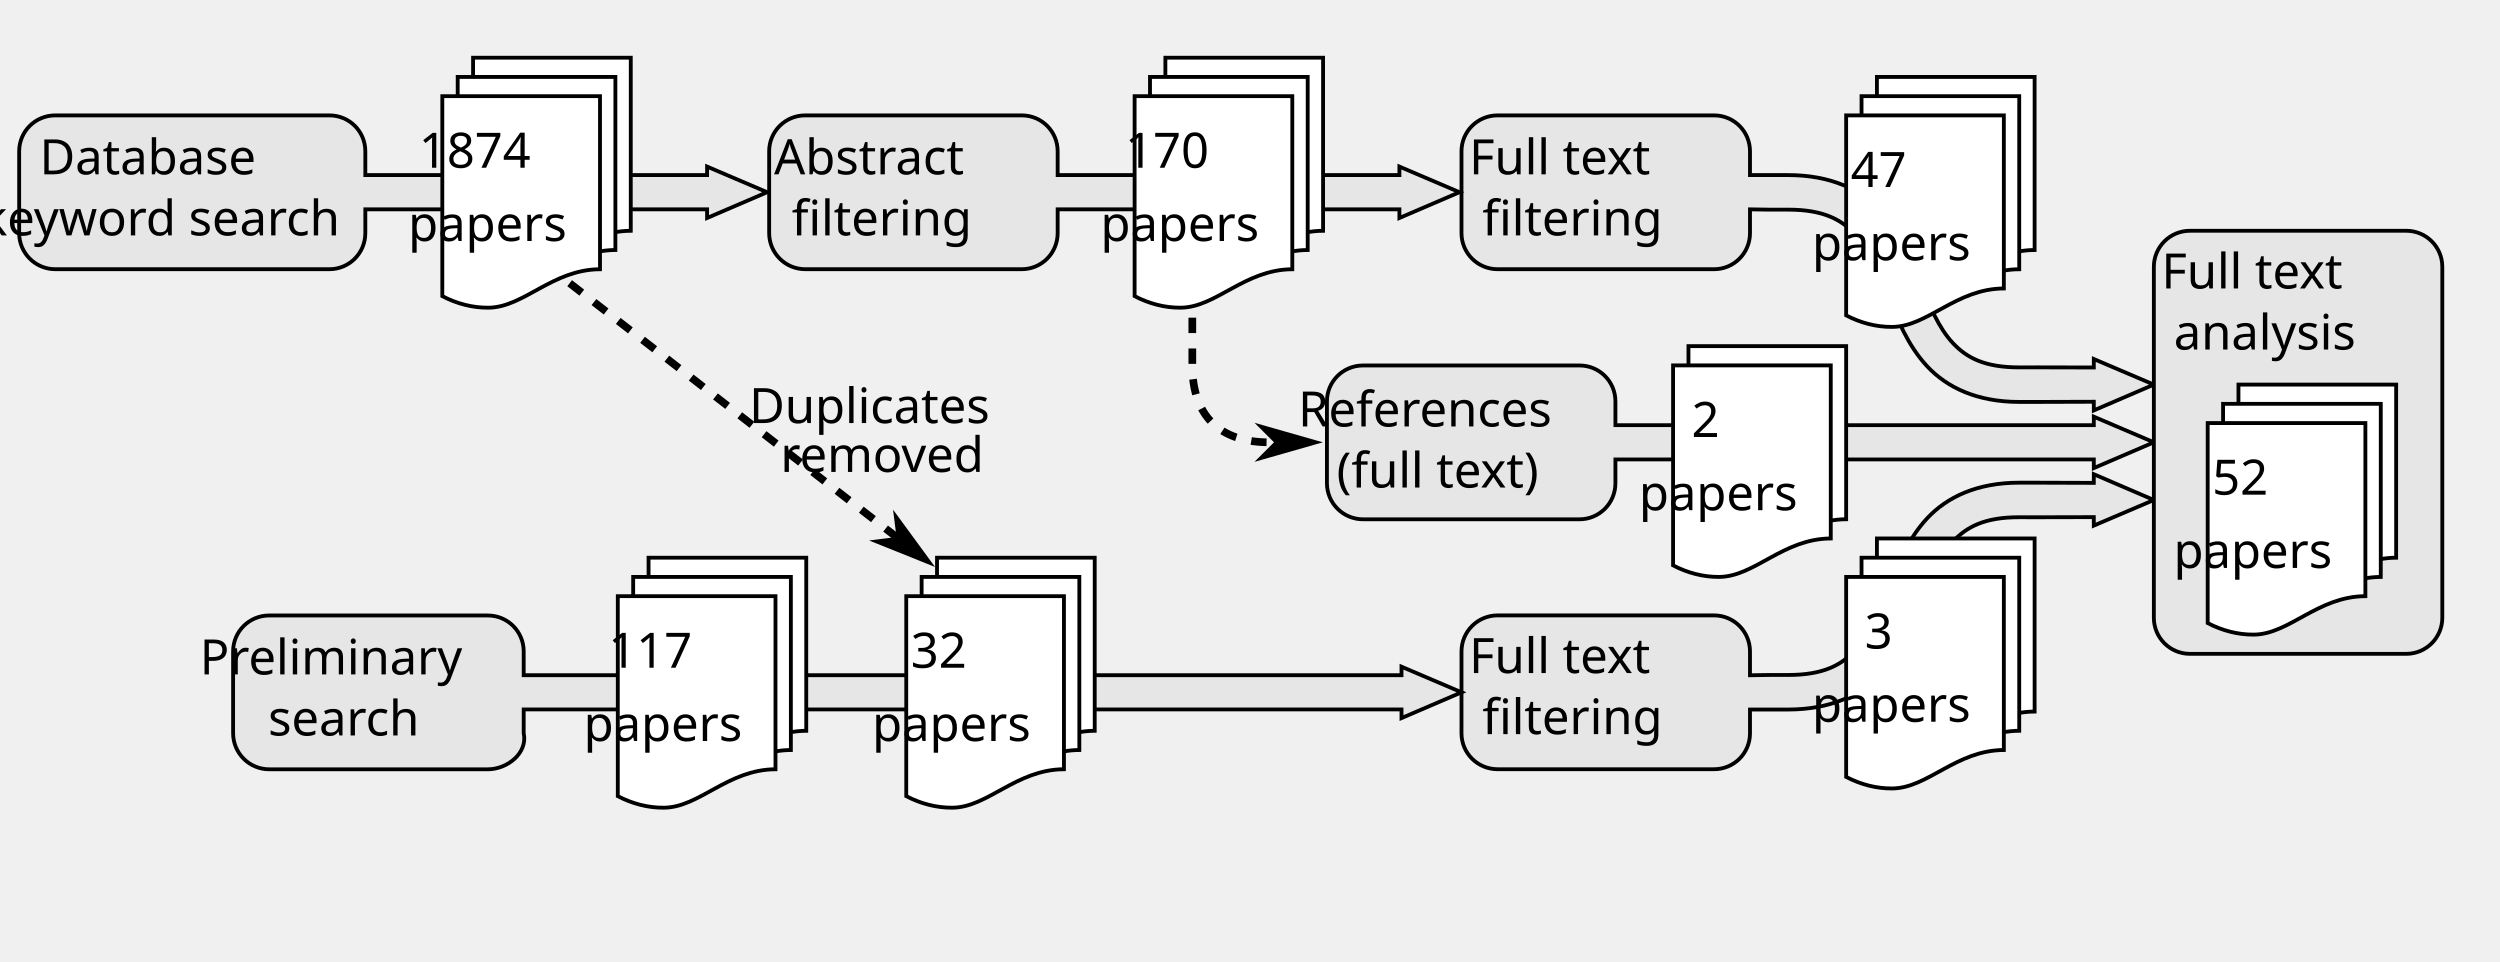
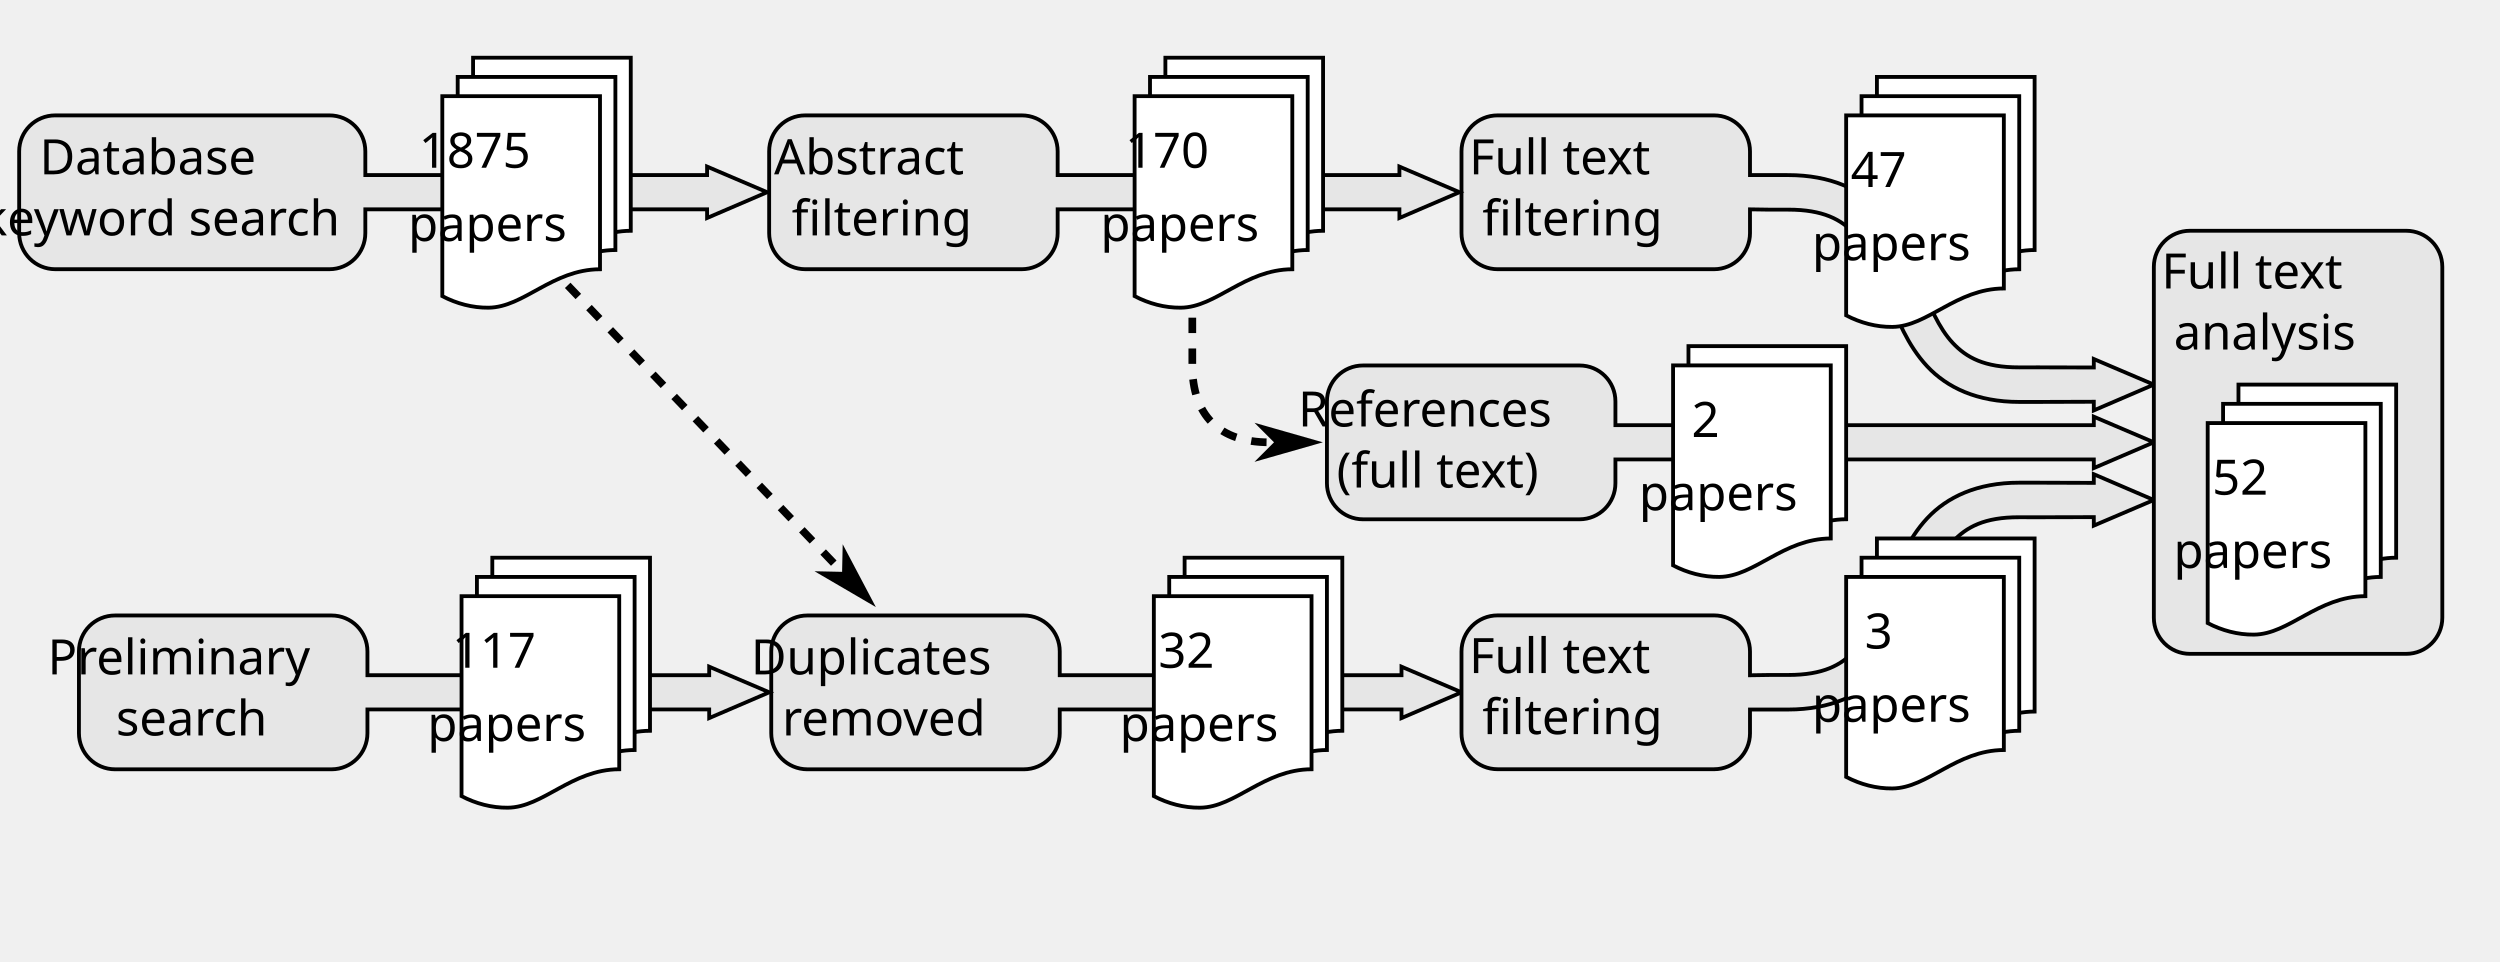
<svg xmlns="http://www.w3.org/2000/svg" id="svg3862" version="1.1" width="460.63" height="177.165" xml:space="preserve">
  <defs id="defs3866">
    <marker orient="auto" refY="0.0" refX="0.0" id="Arrow1Mend" style="overflow:visible;">
      <path id="path3944" d="M 0.0,0.0 L 5.0,-5.0 L -12.5,0.0 L 5.0,5.0 L 0.0,0.0 z " style="fill-rule:evenodd;stroke:#000000;stroke-width:1.0pt;" transform="scale(0.4) rotate(180) translate(10,0)" />
    </marker>
    <marker orient="auto" refY="0.0" refX="0.0" id="Arrow2Lend" style="overflow:visible;">
      <path id="path3956" style="fill-rule:evenodd;stroke-width:0.625;stroke-linejoin:round;" d="M 8.719,4.034 L -2.207,0.016 L 8.719,-4.002 C 6.973,-1.63 6.983,1.616 8.719,4.034 z " transform="scale(1.1) rotate(180) translate(1,0)" />
    </marker>
    <marker orient="auto" refY="0.0" refX="0.0" id="Arrow1Lend" style="overflow:visible;">
      <path id="path3938" d="M 0.0,0.0 L 5.0,-5.0 L -12.5,0.0 L 5.0,5.0 L 0.0,0.0 z " style="fill-rule:evenodd;stroke:#000000;stroke-width:1.0pt;" transform="scale(0.8) rotate(180) translate(12.5,0)" />
    </marker>
    <clipPath clipPathUnits="userSpaceOnUse" id="clipPath3880">
      <path d="m 350,33.935 0,-2.48 -83.828,0 0,-7.371 83.828,0 0,-2.481 14.121,6.16 L 350,33.935 z" id="path3882" />
    </clipPath>
    <clipPath clipPathUnits="userSpaceOnUse" id="clipPath3888">
      <path d="M 0,0 630,0 630,57 0,57 0,0 z" id="path3890" />
    </clipPath>
    <clipPath clipPathUnits="userSpaceOnUse" id="clipPath3892">
      <path d="M 0,0 630,0 630,57 0,57 0,0 z" id="path3894" />
    </clipPath>
    <clipPath clipPathUnits="userSpaceOnUse" id="clipPath3922">
      <path d="m 530.898,33.935 0,-2.48 -83.839,0 0,-7.371 83.839,0 0,-2.481 14.114,6.16 -14.114,6.172 z" id="path3924" />
    </clipPath>
    <clipPath clipPathUnits="userSpaceOnUse" id="clipPath3930">
      <path d="M 0,0 630,0 630,57 0,57 0,0 z" id="path3932" />
    </clipPath>
    <clipPath clipPathUnits="userSpaceOnUse" id="clipPath3934">
      <path d="M 0,0 630,0 630,57 0,57 0,0 z" id="path3936" />
    </clipPath>
    <clipPath clipPathUnits="userSpaceOnUse" id="clipPath3964">
      <path d="m 168.461,33.935 0,-2.48 -83.832,0 0,-7.371 83.832,0 0,-2.481 14.117,6.16 -14.117,6.172 z" id="path3966" />
    </clipPath>
    <clipPath clipPathUnits="userSpaceOnUse" id="clipPath3972">
      <path d="M 0,0 630,0 630,57 0,57 0,0 z" id="path3974" />
    </clipPath>
    <clipPath clipPathUnits="userSpaceOnUse" id="clipPath3976">
      <path d="M 0,0 630,0 630,57 0,57 0,0 z" id="path3978" />
    </clipPath>
    <clipPath clipPathUnits="userSpaceOnUse" id="clipPath4006">
      <path d="m 1.602,44.306 83.676,0 0,-33.082 -83.676,0 0,33.082 z" id="path4008" />
    </clipPath>
    <clipPath clipPathUnits="userSpaceOnUse" id="clipPath4014">
      <path d="M 0,0 630,0 630,57 0,57 0,0 z" id="path4016" />
    </clipPath>
    <clipPath clipPathUnits="userSpaceOnUse" id="clipPath4018">
      <path d="M 0,0 630,0 630,57 0,57 0,0 z" id="path4020" />
    </clipPath>
    <clipPath clipPathUnits="userSpaceOnUse" id="clipPath4046">
      <path d="M 0,0 630,0 630,57 0,57 0,0 z" id="path4048" />
    </clipPath>
    <clipPath clipPathUnits="userSpaceOnUse" id="clipPath4066">
      <path d="M 0,0 630,0 630,57 0,57 0,0 z" id="path4068" />
    </clipPath>
    <clipPath clipPathUnits="userSpaceOnUse" id="clipPath4088">
      <path d="m 182.57,44.306 83.676,0 0,-33.082 -83.676,0 0,33.082 z" id="path4090" />
    </clipPath>
    <clipPath clipPathUnits="userSpaceOnUse" id="clipPath4096">
      <path d="M 0,0 630,0 630,57 0,57 0,0 z" id="path4098" />
    </clipPath>
    <clipPath clipPathUnits="userSpaceOnUse" id="clipPath4100">
      <path d="M 0,0 630,0 630,57 0,57 0,0 z" id="path4102" />
    </clipPath>
    <clipPath clipPathUnits="userSpaceOnUse" id="clipPath4130">
      <path d="M 0,0 630,0 630,57 0,57 0,0 z" id="path4132" />
    </clipPath>
    <clipPath clipPathUnits="userSpaceOnUse" id="clipPath4154">
      <path d="m 363.551,44.306 83.676,0 0,-33.082 -83.676,0 0,33.082 z" id="path4156" />
    </clipPath>
    <clipPath clipPathUnits="userSpaceOnUse" id="clipPath4162">
      <path d="M 0,0 630,0 630,57 0,57 0,0 z" id="path4164" />
    </clipPath>
    <clipPath clipPathUnits="userSpaceOnUse" id="clipPath4166">
      <path d="M 0,0 630,0 630,57 0,57 0,0 z" id="path4168" />
    </clipPath>
    <clipPath clipPathUnits="userSpaceOnUse" id="clipPath4196">
      <path d="M 0,0 630,0 630,57 0,57 0,0 z" id="path4198" />
    </clipPath>
    <clipPath clipPathUnits="userSpaceOnUse" id="clipPath4220">
      <path d="m 544.52,43.658 83.676,0 0,-31.781 -83.676,0 0,31.781 z" id="path4222" />
    </clipPath>
    <clipPath clipPathUnits="userSpaceOnUse" id="clipPath4228">
      <path d="M 0,0 630,0 630,57 0,57 0,0 z" id="path4230" />
    </clipPath>
    <clipPath clipPathUnits="userSpaceOnUse" id="clipPath4232">
      <path d="M 0,0 630,0 630,57 0,57 0,0 z" id="path4234" />
    </clipPath>
    <clipPath clipPathUnits="userSpaceOnUse" id="clipPath4262">
      <path d="M 0,0 630,0 630,57 0,57 0,0 z" id="path4264" />
    </clipPath>
    <clipPath clipPathUnits="userSpaceOnUse" id="clipPath4292">
      <path d="M 0,0 630,0 630,57 0,57 0,0 z" id="path4294" />
    </clipPath>
    <clipPath clipPathUnits="userSpaceOnUse" id="clipPath4310">
      <path d="M 0,0 630,0 630,57 0,57 0,0 z" id="path4312" />
    </clipPath>
    <clipPath clipPathUnits="userSpaceOnUse" id="clipPath4338">
      <path d="M 0,0 630,0 630,57 0,57 0,0 z" id="path4340" />
    </clipPath>
    <clipPath clipPathUnits="userSpaceOnUse" id="clipPath4356">
      <path d="M 0,0 630,0 630,57 0,57 0,0 z" id="path4358" />
    </clipPath>
    <clipPath clipPathUnits="userSpaceOnUse" id="clipPath4384">
      <path d="M 0,0 630,0 630,57 0,57 0,0 z" id="path4386" />
    </clipPath>
    <clipPath clipPathUnits="userSpaceOnUse" id="clipPath4402">
      <path d="M 0,0 630,0 630,57 0,57 0,0 z" id="path4404" />
    </clipPath>
    <marker orient="auto" refY="0" refX="0" id="Arrow1Mend-8" style="overflow:visible">
      <path id="path3944-7" d="M 0,0 5,-5 -12.5,0 5,5 0,0 z" style="fill-rule:evenodd;stroke:#000000;stroke-width:1pt" transform="matrix(-0.4,0,0,-0.4,-4,0)" />
    </marker>
  </defs>
  <g id="g3870" transform="matrix(1.25,0,0,-1.25,0,177.1655)">
+     <path style="fill:#e6e6e6;fill-opacity:1;stroke:#000000;stroke-width:0.567;stroke-miterlimit:4;stroke-opacity:1;stroke-dasharray:none" d="m 119.008,51.01 c -2.944,0 -5.325,-2.356 -5.325,-5.3 l 0,-12.05 c 0,-2.944 2.381,-5.325 5.325,-5.325 l 31.9,0 c 2.944,0 5.3,2.381 5.3,5.325 l 0,3.5 50.375,0 0,-1.275 8.85,3.8 -8.85,3.775 0,-1.25 -50.375,0 0,3.5 c 0,2.944 -2.356,5.3 -5.3,5.3 l -31.9,0 z" id="rect4416-1-1" />
+     <path style="fill:#e6e6e6;fill-opacity:1;stroke:#000000;stroke-width:0.567;stroke-miterlimit:4;stroke-opacity:1;stroke-dasharray:none" d="m 16.961,51.01 c -2.944,0 -5.325,-2.356 -5.325,-5.3 l 0,-12.05 c 0,-2.944 2.381,-5.325 5.325,-5.325 l 31.9,0 c 2.944,0 5.3,2.381 5.3,5.325 l 0,3.5 50.375,0 0,-1.275 8.85,3.8 -8.85,3.775 0,-1.25 -50.375,0 0,3.5 c 0,2.944 -2.356,5.3 -5.3,5.3 l -31.9,0 z" id="rect4416-1-1-0" />
    <path style="fill:none;stroke:#000000;stroke-width:1.134;stroke-linecap:butt;stroke-linejoin:miter;stroke-miterlimit:4;stroke-opacity:1;stroke-dasharray:2.268,2.268;stroke-dashoffset:0.227;marker-end:url(#Arrow1Mend)" d="m 175.748,99.213 0,-11.339 c 0,-7.37 3.969,-11.339 11.339,-11.339 l 5.669,0" id="path3161-6" />
    <path id="path4787-9-89" style="font-size:medium;font-style:normal;font-variant:normal;font-weight:normal;font-stretch:normal;text-indent:0;text-align:start;text-decoration:none;line-height:normal;letter-spacing:normal;word-spacing:normal;text-transform:none;direction:ltr;block-progression:tb;writing-mode:lr-tb;text-anchor:start;baseline-shift:baseline;color:#000000;fill:#e6e6e6;fill-opacity:1;stroke:#000000;stroke-width:0.567;stroke-miterlimit:4;stroke-opacity:1;stroke-dasharray:none;marker:none;visibility:visible;display:inline;overflow:visible;enable-background:accumulate;font-family:Sans;-inkscape-font-specification:Sans" d="m 308.63,70.557 0,1.275 8.85,-3.8 -8.85,-3.775 0,1.25 -8.157,-0.02 -2.843,0.004 c -5.138,0.007 -7.773,-1.44 -9.812,-3.625 -2.039,-2.185 -3.395,-5.425 -4.812,-8.969 -1.417,-3.543 -2.922,-7.401 -5.844,-10.531 -2.921,-3.13 -7.362,-5.21 -13.562,-5.219 l -2.812,-0.004 -2.837,0.004 0,-3.5 c 0,-2.944 -2.356,-5.3 -5.3,-5.3 l -31.9,0 c -2.944,0 -5.325,2.356 -5.325,5.3 l 0,12.05 c 0,2.944 2.381,5.325 5.325,5.325 l 31.9,0 c 2.944,0 5.3,-2.381 5.3,-5.325 l 0,-3.5 2.837,0.043 2.812,7.8e-4 c 5.138,9.6e-4 7.804,1.44 9.844,3.625 2.039,2.185 3.395,5.394 4.812,8.938 1.417,3.543 2.891,7.401 5.812,10.531 2.921,3.13 7.362,5.251 13.562,5.25 l 2.843,-5.05e-4 z" />
    <path id="path4787-9" style="font-size:medium;font-style:normal;font-variant:normal;font-weight:normal;font-stretch:normal;text-indent:0;text-align:start;text-decoration:none;line-height:normal;letter-spacing:normal;word-spacing:normal;text-transform:none;direction:ltr;block-progression:tb;writing-mode:lr-tb;text-anchor:start;baseline-shift:baseline;color:#000000;fill:#e6e6e6;fill-opacity:1;stroke:#000000;stroke-width:0.567;stroke-miterlimit:4;stroke-opacity:1;stroke-dasharray:none;marker:none;visibility:visible;display:inline;overflow:visible;enable-background:accumulate;font-family:Sans;-inkscape-font-specification:Sans" d="m 308.63,82.514 0,-1.275 8.85,3.8 -8.85,3.775 0,-1.25 -8.157,0.02 -2.843,-0.004 c -5.138,-0.007 -7.773,1.44 -9.812,3.625 -2.039,2.185 -3.395,5.425 -4.812,8.969 -1.417,3.543 -2.922,7.401 -5.844,10.531 -2.921,3.13 -7.362,5.21 -13.562,5.219 l -2.812,0.004 -2.837,-0.004 0,3.5 c 0,2.944 -2.356,5.3 -5.3,5.3 l -31.9,0 c -2.944,0 -5.325,-2.356 -5.325,-5.3 l 0,-12.05 c 0,-2.944 2.381,-5.325 5.325,-5.325 l 31.9,0 c 2.944,0 5.3,2.381 5.3,5.325 l 0,3.5 2.837,-0.043 2.812,-7.8e-4 c 5.138,-0.001 7.804,-1.44 9.844,-3.625 2.039,-2.185 3.395,-5.394 4.812,-8.937 1.417,-3.543 2.891,-7.401 5.812,-10.531 2.921,-3.13 7.362,-5.251 13.562,-5.25 l 2.843,5.05e-4 z" />
    <path style="fill:#e6e6e6;fill-opacity:1;stroke:#000000;stroke-width:0.567;stroke-miterlimit:4;stroke-opacity:1;stroke-dasharray:none" d="m 200.916,87.861 c -2.944,0 -5.325,-2.356 -5.325,-5.3 l 0,-12.05 c 0,-2.944 2.381,-5.325 5.325,-5.325 l 31.9,0 c 2.944,0 5.3,2.381 5.3,5.325 l 0,3.5 70.515,0 0,-1.275 8.85,3.8 -8.85,3.775 0,-1.25 -70.515,0 0,3.5 c 0,2.944 -2.356,5.3 -5.3,5.3 z" id="rect4416-1-8" />
    <path style="fill:#ffffff;fill-opacity:1;stroke:#000000;stroke-width:0.567;stroke-linecap:butt;stroke-linejoin:miter;stroke-miterlimit:4;stroke-opacity:1;stroke-dasharray:none" d="m 276.661,130.394 23.244,0 0,-25.512 c -7.06,-0.04 -11.195,-5.621 -16.441,-5.669 -2.366,-0.022 -4.677,0.595 -6.803,1.701 z" id="path5311-3-0" />
    <path style="fill:#ffffff;fill-opacity:1;stroke:#000000;stroke-width:0.567;stroke-linecap:butt;stroke-linejoin:miter;stroke-miterlimit:4;stroke-opacity:1;stroke-dasharray:none" d="m 274.394,127.559 23.244,0 0,-25.512 c -7.06,-0.04 -11.195,-5.621 -16.441,-5.669 -2.366,-0.022 -4.677,0.595 -6.803,1.701 z" id="path5311-5-7" />
    <path style="fill:#ffffff;fill-opacity:1;stroke:#000000;stroke-width:0.567;stroke-linecap:butt;stroke-linejoin:miter;stroke-miterlimit:4;stroke-opacity:1;stroke-dasharray:none" d="m 272.126,124.725 23.244,0 0,-25.512 c -7.06,-0.04 -11.195,-5.621 -16.441,-5.669 -2.366,-0.022 -4.677,0.595 -6.803,1.701 z" id="path5311-9" />
    <text xml:space="preserve" style="font-size:7.2px;font-style:normal;font-variant:normal;font-weight:normal;font-stretch:normal;text-align:center;line-height:150%;letter-spacing:0px;word-spacing:0px;text-anchor:middle;fill:#000000;fill-opacity:1;stroke:none;font-family:CMU Sans Serif;-inkscape-font-specification:CMU Sans Serif" x="283.465" y="-114.174" id="text5140-9" transform="scale(1,-1)">
      <tspan id="tspan5142-1" x="283.465" y="-114.174">47</tspan>
      <tspan x="283.465" y="-103.374" id="tspan5144-9">papers</tspan>
    </text>
-     <path style="fill:none;stroke:#000000;stroke-width:1.417;stroke-linecap:butt;stroke-linejoin:miter;stroke-miterlimit:4;stroke-opacity:1;stroke-dasharray:2.835,2.835;stroke-dashoffset:1.984;marker-end:url(#Arrow1Mend)" d="m 102.047,49.917 68.031,52.838" id="path3161" transform="matrix(0.8,0,0,-0.8,0,141.7324)" />
+     <path style="fill:none;stroke:#000000;stroke-width:1.417;stroke-linecap:butt;stroke-linejoin:miter;stroke-miterlimit:4;stroke-opacity:1;stroke-dasharray:2.835, 2.835;stroke-dashoffset:1.984;marker-end:url(#Arrow1Mend)" d="m 102.047,49.917 57.402,59.925" id="path3161" transform="matrix(0.8,0,0,-0.8,0,141.7324)" />
    <path style="fill:#e6e6e6;fill-opacity:1;stroke:#000000;stroke-width:0.567;stroke-miterlimit:4;stroke-opacity:1;stroke-dasharray:none" d="m 8.15,124.725 c -2.944,0 -5.325,-2.356 -5.325,-5.3 l 0,-12.05 c 0,-2.944 2.381,-5.325 5.325,-5.325 l 40.4,0 c 2.944,0 5.3,2.381 5.3,5.325 l 0,3.5 50.375,0 0,-1.275 8.85,3.8 -8.85,3.775 0,-1.25 -50.375,0 0,3.5 c 0,2.944 -2.356,5.3 -5.3,5.3 l -40.4,0 z" id="rect4416" />
    <path style="fill:#e6e6e6;fill-opacity:1;stroke:#000000;stroke-width:0.567;stroke-miterlimit:4;stroke-opacity:1;stroke-dasharray:none" d="m 118.7,124.725 c -2.944,0 -5.325,-2.356 -5.325,-5.3 l 0,-12.05 c 0,-2.944 2.381,-5.325 5.325,-5.325 l 31.9,0 c 2.944,0 5.3,2.381 5.3,5.325 l 0,3.5 50.375,0 0,-1.275 8.85,3.8 -8.85,3.775 0,-1.25 -50.375,0 0,3.5 c 0,2.944 -2.356,5.3 -5.3,5.3 l -31.9,0 z" id="rect4416-1" />
    <text xml:space="preserve" style="font-size:7.2px;font-style:normal;font-variant:normal;font-weight:normal;font-stretch:normal;text-align:center;line-height:125%;letter-spacing:0px;word-spacing:0px;text-anchor:middle;fill:#000000;fill-opacity:1;stroke:none;font-family:CMU Sans Serif Demi Condensed;-inkscape-font-specification:CMU Sans Serif Demi Condensed" x="28.341" y="-116.036" id="text5134" transform="scale(1,-1)">
      <tspan id="tspan5136" x="28.341" y="-116.036" style="font-size:7.2px;font-style:normal;font-variant:normal;font-weight:500;font-stretch:normal;text-align:center;text-anchor:middle;font-family:CMU Sans Serif;-inkscape-font-specification:CMU Sans Serif Medium">Database</tspan>
      <tspan x="28.341" y="-107.036" id="tspan5138" style="font-size:7.2px;font-style:normal;font-variant:normal;font-weight:500;font-stretch:normal;text-align:center;text-anchor:middle;font-family:CMU Sans Serif;-inkscape-font-specification:CMU Sans Serif Medium">keyword search</tspan>
    </text>
    <path style="fill:#ffffff;fill-opacity:1;stroke:#000000;stroke-width:0.567;stroke-linecap:butt;stroke-linejoin:miter;stroke-miterlimit:4;stroke-opacity:1;stroke-dasharray:none" d="m 69.732,133.228 23.244,0 0,-25.512 c -7.06,-0.04 -11.195,-5.621 -16.441,-5.669 -2.366,-0.022 -4.677,0.595 -6.803,1.701 z" id="path5311-3" />
    <path style="fill:#ffffff;fill-opacity:1;stroke:#000000;stroke-width:0.567;stroke-linecap:butt;stroke-linejoin:miter;stroke-miterlimit:4;stroke-opacity:1;stroke-dasharray:none" d="m 67.465,130.394 23.244,0 0,-25.512 c -7.06,-0.04 -11.195,-5.621 -16.441,-5.669 -2.366,-0.022 -4.677,0.595 -6.803,1.701 z" id="path5311-5" />
    <path style="fill:#ffffff;fill-opacity:1;stroke:#000000;stroke-width:0.567;stroke-linecap:butt;stroke-linejoin:miter;stroke-miterlimit:4;stroke-opacity:1;stroke-dasharray:none" d="m 65.197,127.559 23.244,0 0,-25.512 c -7.06,-0.04 -11.195,-5.621 -16.441,-5.669 -2.366,-0.022 -4.677,0.595 -6.803,1.701 z" id="path5311" />
    <text xml:space="preserve" style="font-size:7.2px;font-style:normal;font-variant:normal;font-weight:normal;font-stretch:normal;text-align:center;line-height:150%;letter-spacing:0px;word-spacing:0px;text-anchor:middle;fill:#000000;fill-opacity:1;stroke:none;font-family:CMU Sans Serif;-inkscape-font-specification:CMU Sans Serif" x="76.535" y="-117.008" id="text5140" transform="scale(1,-1)">
-       <tspan id="tspan5142" x="76.535" y="-117.008">1874</tspan>
+       <tspan id="tspan5142" x="76.535" y="-117.008">1875</tspan>
      <tspan x="76.535" y="-106.208" id="tspan5144">papers</tspan>
    </text>
    <text xml:space="preserve" style="font-size:7.2px;font-style:normal;font-variant:normal;font-weight:normal;font-stretch:normal;text-align:center;line-height:125%;letter-spacing:0px;word-spacing:0px;text-anchor:middle;fill:#000000;fill-opacity:1;stroke:none;font-family:CMU Sans Serif Demi Condensed;-inkscape-font-specification:CMU Sans Serif Demi Condensed" x="134.654" y="-116.04" id="text5134-7" transform="scale(1,-1)">
      <tspan x="134.654" y="-116.04" id="tspan5138-2" style="font-size:7.2px;font-style:normal;font-variant:normal;font-weight:500;font-stretch:normal;text-align:center;text-anchor:middle;font-family:CMU Sans Serif;-inkscape-font-specification:CMU Sans Serif Medium">Abstract</tspan>
      <tspan x="134.654" y="-107.04" style="font-size:7.2px;font-style:normal;font-variant:normal;font-weight:500;font-stretch:normal;text-align:center;text-anchor:middle;font-family:CMU Sans Serif;-inkscape-font-specification:CMU Sans Serif Medium" id="tspan5172">filtering</tspan>
    </text>
    <path style="fill:#ffffff;fill-opacity:1;stroke:#000000;stroke-width:0.567;stroke-linecap:butt;stroke-linejoin:miter;stroke-miterlimit:4;stroke-opacity:1;stroke-dasharray:none" d="m 171.779,133.228 23.244,0 0,-25.512 c -7.06,-0.04 -11.195,-5.621 -16.441,-5.669 -2.366,-0.022 -4.677,0.595 -6.803,1.701 z" id="path5311-3-4" />
    <path style="fill:#ffffff;fill-opacity:1;stroke:#000000;stroke-width:0.567;stroke-linecap:butt;stroke-linejoin:miter;stroke-miterlimit:4;stroke-opacity:1;stroke-dasharray:none" d="m 169.512,130.394 23.244,0 0,-25.512 c -7.06,-0.04 -11.195,-5.621 -16.441,-5.669 -2.366,-0.022 -4.677,0.595 -6.803,1.701 z" id="path5311-5-8" />
    <path style="fill:#ffffff;fill-opacity:1;stroke:#000000;stroke-width:0.567;stroke-linecap:butt;stroke-linejoin:miter;stroke-miterlimit:4;stroke-opacity:1;stroke-dasharray:none" d="m 167.244,127.559 23.244,0 0,-25.512 c -7.06,-0.04 -11.195,-5.621 -16.441,-5.669 -2.366,-0.022 -4.677,0.595 -6.803,1.701 z" id="path5311-8" />
    <text xml:space="preserve" style="font-size:7.2px;font-style:normal;font-variant:normal;font-weight:normal;font-stretch:normal;text-align:center;line-height:150%;letter-spacing:0px;word-spacing:0px;text-anchor:middle;fill:#000000;fill-opacity:1;stroke:none;font-family:CMU Sans Serif;-inkscape-font-specification:CMU Sans Serif" x="178.583" y="-117.008" id="text5140-2" transform="scale(1,-1)">
      <tspan id="tspan5142-6" x="178.583" y="-117.008">170</tspan>
      <tspan x="178.583" y="-106.208" id="tspan5144-1">papers</tspan>
    </text>
    <text xml:space="preserve" style="font-size:7.2px;font-style:normal;font-variant:normal;font-weight:normal;font-stretch:normal;text-align:center;line-height:125%;letter-spacing:0px;word-spacing:0px;text-anchor:middle;fill:#000000;fill-opacity:1;stroke:none;font-family:CMU Sans Serif Demi Condensed;-inkscape-font-specification:CMU Sans Serif Demi Condensed" x="236.46" y="-116.04" id="text5134-7-7" transform="scale(1,-1)">
      <tspan x="236.46" y="-116.04" id="tspan5138-2-3" style="font-size:7.2px;font-style:normal;font-variant:normal;font-weight:500;font-stretch:normal;text-align:center;text-anchor:middle;font-family:CMU Sans Serif;-inkscape-font-specification:CMU Sans Serif Medium">Full text</tspan>
      <tspan x="236.46" y="-107.04" style="font-size:7.2px;font-style:normal;font-variant:normal;font-weight:500;font-stretch:normal;text-align:center;text-anchor:middle;font-family:CMU Sans Serif;-inkscape-font-specification:CMU Sans Serif Medium" id="tspan5172-3">filtering</tspan>
    </text>
    <rect style="fill:#e6e6e6;fill-opacity:1;stroke:#000000;stroke-width:0.567;stroke-miterlimit:4;stroke-opacity:1;stroke-dasharray:none" id="rect4416-1-84" width="42.52" height="62.362" x="317.48" y="-107.717" ry="5.315" transform="scale(1,-1)" />
    <text xml:space="preserve" style="font-size:7.2px;font-style:normal;font-variant:normal;font-weight:normal;font-stretch:normal;text-align:center;line-height:125%;letter-spacing:0px;word-spacing:0px;text-anchor:middle;fill:#000000;fill-opacity:1;stroke:none;font-family:CMU Sans Serif Demi Condensed;-inkscape-font-specification:CMU Sans Serif Demi Condensed" x="338.507" y="-99.213" id="text5134-7-2" transform="scale(1,-1)">
      <tspan x="338.507" y="-99.213" style="font-size:7.2px;font-style:normal;font-variant:normal;font-weight:500;font-stretch:normal;text-align:center;text-anchor:middle;font-family:CMU Sans Serif;-inkscape-font-specification:CMU Sans Serif Medium" id="tspan5172-5">Full text</tspan>
      <tspan x="338.507" y="-90.213" style="font-size:7.2px;font-style:normal;font-variant:normal;font-weight:500;font-stretch:normal;text-align:center;text-anchor:middle;font-family:CMU Sans Serif;-inkscape-font-specification:CMU Sans Serif Medium" id="tspan5254">analysis</tspan>
    </text>
-     <path style="fill:#e6e6e6;fill-opacity:1;stroke:#000000;stroke-width:0.567;stroke-miterlimit:4;stroke-opacity:1;stroke-dasharray:none" d="m 39.685,51.01 c -2.944,0 -5.325,-2.356 -5.325,-5.3 l 0,-12.05 c 0,-2.944 2.381,-5.325 5.325,-5.325 l 32.208,0 c 2.944,0 5.931,2.449 5.3,5.325 l 0,3.5 129.39,0 0,-1.275 8.85,3.8 -8.85,3.775 0,-1.25 -129.39,0 0,3.5 c 0,2.944 -2.356,5.3 -5.3,5.3 z" id="rect4416-2" />
-     <text xml:space="preserve" style="font-size:7.2px;font-style:normal;font-variant:normal;font-weight:normal;font-stretch:normal;text-align:center;line-height:125%;letter-spacing:0px;word-spacing:0px;text-anchor:middle;fill:#000000;fill-opacity:1;stroke:none;font-family:CMU Sans Serif Demi Condensed;-inkscape-font-specification:CMU Sans Serif Demi Condensed" x="55.342" y="-42.322" id="text5134-6" transform="scale(1,-1)">
-       <tspan id="tspan5136-0" x="55.342" y="-42.322" style="font-size:7.2px;font-style:normal;font-variant:normal;font-weight:500;font-stretch:normal;text-align:center;text-anchor:middle;font-family:CMU Sans Serif;-inkscape-font-specification:CMU Sans Serif Medium">Preliminary</tspan>
-       <tspan x="55.342" y="-33.322" id="tspan5138-5" style="font-size:7.2px;font-style:normal;font-variant:normal;font-weight:500;font-stretch:normal;text-align:center;text-anchor:middle;font-family:CMU Sans Serif;-inkscape-font-specification:CMU Sans Serif Medium">search</tspan>
-     </text>
-     <path style="fill:#ffffff;fill-opacity:1;stroke:#000000;stroke-width:0.567;stroke-linecap:butt;stroke-linejoin:miter;stroke-miterlimit:4;stroke-opacity:1;stroke-dasharray:none" d="m 95.599,59.525 23.244,0 0,-25.512 c -7.06,-0.04 -11.195,-5.621 -16.441,-5.669 -2.366,-0.022 -4.677,0.595 -6.803,1.701 z" id="path5311-3-6" />
-     <path style="fill:#ffffff;fill-opacity:1;stroke:#000000;stroke-width:0.567;stroke-linecap:butt;stroke-linejoin:miter;stroke-miterlimit:4;stroke-opacity:1;stroke-dasharray:none" d="m 93.331,56.691 23.244,0 0,-25.512 c -7.06,-0.04 -11.195,-5.621 -16.441,-5.669 -2.366,-0.022 -4.677,0.595 -6.803,1.701 z" id="path5311-5-83" />
-     <path style="fill:#ffffff;fill-opacity:1;stroke:#000000;stroke-width:0.567;stroke-linecap:butt;stroke-linejoin:miter;stroke-miterlimit:4;stroke-opacity:1;stroke-dasharray:none" d="m 91.064,53.856 23.244,0 0,-25.512 c -7.06,-0.04 -11.195,-5.621 -16.441,-5.669 -2.366,-0.022 -4.677,0.595 -6.803,1.701 z" id="path5311-6" />
-     <text xml:space="preserve" style="font-size:7.2px;font-style:normal;font-variant:normal;font-weight:normal;font-stretch:normal;text-align:center;line-height:150%;letter-spacing:0px;word-spacing:0px;text-anchor:middle;fill:#000000;fill-opacity:1;stroke:none;font-family:CMU Sans Serif;-inkscape-font-specification:CMU Sans Serif" x="102.402" y="-43.305" id="text5140-1" transform="scale(1,-1)">
-       <tspan id="tspan5142-15" x="102.402" y="-43.305">117</tspan>
-       <tspan x="102.402" y="-32.505" id="tspan5144-4">papers</tspan>
-     </text>
-     <path style="fill:#ffffff;fill-opacity:1;stroke:#000000;stroke-width:0.567;stroke-linecap:butt;stroke-linejoin:miter;stroke-miterlimit:4;stroke-opacity:1;stroke-dasharray:none" d="m 138.119,59.528 23.244,0 0,-25.512 c -7.06,-0.04 -11.195,-5.621 -16.441,-5.669 -2.366,-0.022 -4.677,0.595 -6.803,1.701 z" id="path5311-3-6-1" />
-     <path style="fill:#ffffff;fill-opacity:1;stroke:#000000;stroke-width:0.567;stroke-linecap:butt;stroke-linejoin:miter;stroke-miterlimit:4;stroke-opacity:1;stroke-dasharray:none" d="m 135.851,56.693 23.244,0 0,-25.512 c -7.06,-0.04 -11.195,-5.621 -16.441,-5.669 -2.366,-0.022 -4.677,0.595 -6.803,1.701 z" id="path5311-5-83-9" />
-     <path style="fill:#ffffff;fill-opacity:1;stroke:#000000;stroke-width:0.567;stroke-linecap:butt;stroke-linejoin:miter;stroke-miterlimit:4;stroke-opacity:1;stroke-dasharray:none" d="m 133.583,53.858 23.244,0 0,-25.512 c -7.06,-0.04 -11.195,-5.621 -16.441,-5.669 -2.366,-0.022 -4.677,0.595 -6.803,1.701 z" id="path5311-6-9" />
-     <text xml:space="preserve" style="font-size:7.2px;font-style:normal;font-variant:normal;font-weight:normal;font-stretch:normal;text-align:center;line-height:150%;letter-spacing:0px;word-spacing:0px;text-anchor:middle;fill:#000000;fill-opacity:1;stroke:none;font-family:CMU Sans Serif;-inkscape-font-specification:CMU Sans Serif" x="144.922" y="-43.307" id="text5140-1-6" transform="scale(1,-1)">
-       <tspan id="tspan5142-15-2" x="144.922" y="-43.307">32</tspan>
-       <tspan x="144.922" y="-32.507" id="tspan5144-4-9">papers</tspan>
+     <path style="fill:#ffffff;fill-opacity:1;stroke:#000000;stroke-width:0.567;stroke-linecap:butt;stroke-linejoin:miter;stroke-miterlimit:4;stroke-opacity:1;stroke-dasharray:none" d="m 72.567,59.528 23.244,0 0,-25.512 c -7.06,-0.04 -11.195,-5.621 -16.441,-5.669 -2.366,-0.022 -4.677,0.595 -6.803,1.701 z" id="path5311-3-6" />
+     <path style="fill:#ffffff;fill-opacity:1;stroke:#000000;stroke-width:0.567;stroke-linecap:butt;stroke-linejoin:miter;stroke-miterlimit:4;stroke-opacity:1;stroke-dasharray:none" d="m 70.299,56.693 23.244,0 0,-25.512 c -7.06,-0.04 -11.195,-5.621 -16.441,-5.669 -2.366,-0.022 -4.677,0.595 -6.803,1.701 z" id="path5311-5-83" />
+     <path style="fill:#ffffff;fill-opacity:1;stroke:#000000;stroke-width:0.567;stroke-linecap:butt;stroke-linejoin:miter;stroke-miterlimit:4;stroke-opacity:1;stroke-dasharray:none" d="m 68.031,53.858 23.244,0 0,-25.512 c -7.06,-0.04 -11.195,-5.621 -16.441,-5.669 -2.366,-0.022 -4.677,0.595 -6.803,1.701 z" id="path5311-6" />
+     <text xml:space="preserve" style="font-size:7.2px;font-style:normal;font-variant:normal;font-weight:normal;font-stretch:normal;text-align:center;line-height:150%;letter-spacing:0px;word-spacing:0px;text-anchor:middle;fill:#000000;fill-opacity:1;stroke:none;font-family:CMU Sans Serif;-inkscape-font-specification:CMU Sans Serif" x="79.37" y="-43.307" id="text5140-1" transform="scale(1,-1)">
+       <tspan id="tspan5142-15" x="79.37" y="-43.307">117</tspan>
+       <tspan x="79.37" y="-32.507" id="tspan5144-4">papers</tspan>
+     </text>
+     <path style="fill:#ffffff;fill-opacity:1;stroke:#000000;stroke-width:0.567;stroke-linecap:butt;stroke-linejoin:miter;stroke-miterlimit:4;stroke-opacity:1;stroke-dasharray:none" d="m 174.614,59.528 23.244,0 0,-25.512 c -7.06,-0.04 -11.195,-5.621 -16.441,-5.669 -2.366,-0.022 -4.677,0.595 -6.803,1.701 z" id="path5311-3-6-1" />
+     <path style="fill:#ffffff;fill-opacity:1;stroke:#000000;stroke-width:0.567;stroke-linecap:butt;stroke-linejoin:miter;stroke-miterlimit:4;stroke-opacity:1;stroke-dasharray:none" d="m 172.346,56.693 23.244,0 0,-25.512 c -7.06,-0.04 -11.195,-5.621 -16.441,-5.669 -2.366,-0.022 -4.677,0.595 -6.803,1.701 z" id="path5311-5-83-9" />
+     <path style="fill:#ffffff;fill-opacity:1;stroke:#000000;stroke-width:0.567;stroke-linecap:butt;stroke-linejoin:miter;stroke-miterlimit:4;stroke-opacity:1;stroke-dasharray:none" d="m 170.079,53.858 23.244,0 0,-25.512 c -7.06,-0.04 -11.195,-5.621 -16.441,-5.669 -2.366,-0.022 -4.677,0.595 -6.803,1.701 z" id="path5311-6-9" />
+     <text xml:space="preserve" style="font-size:7.2px;font-style:normal;font-variant:normal;font-weight:normal;font-stretch:normal;text-align:center;line-height:150%;letter-spacing:0px;word-spacing:0px;text-anchor:middle;fill:#000000;fill-opacity:1;stroke:none;font-family:CMU Sans Serif;-inkscape-font-specification:CMU Sans Serif" x="181.417" y="-43.307" id="text5140-1-6" transform="scale(1,-1)">
+       <tspan id="tspan5142-15-2" x="181.417" y="-43.307">32</tspan>
+       <tspan x="181.417" y="-32.507" id="tspan5144-4-9">papers</tspan>
    </text>
    <text xml:space="preserve" style="font-size:7.2px;font-style:normal;font-variant:normal;font-weight:normal;font-stretch:normal;text-align:center;line-height:125%;letter-spacing:0px;word-spacing:0px;text-anchor:middle;fill:#000000;fill-opacity:1;stroke:none;font-family:CMU Sans Serif Demi Condensed;-inkscape-font-specification:CMU Sans Serif Demi Condensed" x="236.46" y="-42.52" id="text5134-7-7-9" transform="scale(1,-1)">
      <tspan x="236.46" y="-42.52" id="tspan5138-2-3-9" style="font-size:7.2px;font-style:normal;font-variant:normal;font-weight:500;font-stretch:normal;text-align:center;text-anchor:middle;font-family:CMU Sans Serif;-inkscape-font-specification:CMU Sans Serif Medium">Full text</tspan>
      <tspan x="236.46" y="-33.52" style="font-size:7.2px;font-style:normal;font-variant:normal;font-weight:500;font-stretch:normal;text-align:center;text-anchor:middle;font-family:CMU Sans Serif;-inkscape-font-specification:CMU Sans Serif Medium" id="tspan5172-3-5">filtering</tspan>
    </text>
    <text xml:space="preserve" style="font-size:7.2px;font-style:normal;font-variant:normal;font-weight:normal;font-stretch:normal;text-align:center;line-height:125%;letter-spacing:0px;word-spacing:0px;text-anchor:middle;fill:#000000;fill-opacity:1;stroke:none;font-family:CMU Sans Serif Demi Condensed;-inkscape-font-specification:CMU Sans Serif Demi Condensed" x="216.591" y="-78.866" id="text5134-7-4" transform="scale(1,-1)">
      <tspan x="216.591" y="-78.866" id="tspan5138-2-1" style="font-size:7.2px;font-style:normal;font-variant:normal;font-weight:500;font-stretch:normal;text-align:center;text-anchor:middle;font-family:CMU Sans Serif;-inkscape-font-specification:CMU Sans Serif Medium">References</tspan>
      <tspan x="216.591" y="-69.866" style="font-size:7.2px;font-style:normal;font-variant:normal;font-weight:500;font-stretch:normal;text-align:center;text-anchor:middle;font-family:CMU Sans Serif;-inkscape-font-specification:CMU Sans Serif Medium" id="tspan5172-6">(full text)</tspan>
    </text>
    <path style="fill:#ffffff;fill-opacity:1;stroke:#000000;stroke-width:0.567;stroke-linecap:butt;stroke-linejoin:miter;stroke-miterlimit:4;stroke-opacity:1;stroke-dasharray:none" d="m 276.661,62.362 23.244,0 0,-25.512 c -7.06,-0.04 -11.195,-5.621 -16.441,-5.669 -2.366,-0.022 -4.677,0.595 -6.803,1.701 z" id="path5311-3-0-7" />
    <path style="fill:#ffffff;fill-opacity:1;stroke:#000000;stroke-width:0.567;stroke-linecap:butt;stroke-linejoin:miter;stroke-miterlimit:4;stroke-opacity:1;stroke-dasharray:none" d="m 274.394,59.528 23.244,0 0,-25.512 c -7.06,-0.04 -11.195,-5.621 -16.441,-5.669 -2.366,-0.022 -4.677,0.595 -6.803,1.701 z" id="path5311-5-7-7" />
    <path style="fill:#ffffff;fill-opacity:1;stroke:#000000;stroke-width:0.567;stroke-linecap:butt;stroke-linejoin:miter;stroke-miterlimit:4;stroke-opacity:1;stroke-dasharray:none" d="m 272.126,56.693 23.244,0 0,-25.512 c -7.06,-0.04 -11.195,-5.621 -16.441,-5.669 -2.366,-0.022 -4.677,0.595 -6.803,1.701 z" id="path5311-9-8" />
    <text xml:space="preserve" style="font-size:7.2px;font-style:normal;font-variant:normal;font-weight:normal;font-stretch:normal;text-align:center;line-height:150%;letter-spacing:0px;word-spacing:0px;text-anchor:middle;fill:#000000;fill-opacity:1;stroke:none;font-family:CMU Sans Serif;-inkscape-font-specification:CMU Sans Serif" x="283.465" y="-46.142" id="text5140-9-2" transform="scale(1,-1)">
      <tspan id="tspan5142-1-5" x="283.465" y="-46.142">3</tspan>
      <tspan x="283.465" y="-35.342" id="tspan5144-9-7">papers</tspan>
    </text>
    <path style="fill:#ffffff;fill-opacity:1;stroke:#000000;stroke-width:0.567;stroke-linecap:butt;stroke-linejoin:miter;stroke-miterlimit:4;stroke-opacity:1;stroke-dasharray:none" d="m 248.882,90.709 23.244,0 0,-25.512 c -7.06,-0.04 -11.195,-5.621 -16.441,-5.669 -2.366,-0.022 -4.677,0.595 -6.803,1.701 z" id="path5311-5-7-8" />
    <path style="fill:#ffffff;fill-opacity:1;stroke:#000000;stroke-width:0.567;stroke-linecap:butt;stroke-linejoin:miter;stroke-miterlimit:4;stroke-opacity:1;stroke-dasharray:none" d="m 246.614,87.874 23.244,0 0,-25.512 c -7.06,-0.04 -11.195,-5.621 -16.441,-5.669 -2.366,-0.022 -4.677,0.595 -6.803,1.701 z" id="path5311-9-88" />
    <text xml:space="preserve" style="font-size:7.2px;font-style:normal;font-variant:normal;font-weight:normal;font-stretch:normal;text-align:center;line-height:150%;letter-spacing:0px;word-spacing:0px;text-anchor:middle;fill:#000000;fill-opacity:1;stroke:none;font-family:CMU Sans Serif;-inkscape-font-specification:CMU Sans Serif" x="257.953" y="-77.323" id="text5140-9-4" transform="scale(1,-1)">
      <tspan id="tspan5142-1-2" x="257.953" y="-77.323">2</tspan>
      <tspan x="257.953" y="-66.523" id="tspan5144-9-73">papers</tspan>
    </text>
-     <text xml:space="preserve" style="font-size:7.2px;font-style:normal;font-variant:normal;font-weight:normal;font-stretch:normal;text-align:center;line-height:100%;letter-spacing:0px;word-spacing:0px;text-anchor:middle;fill:#000000;fill-opacity:1;stroke:none;font-family:CMU Sans Serif Demi Condensed;-inkscape-font-specification:CMU Sans Serif Demi Condensed" x="134.708" y="-79.37" id="text5134-6-3" transform="scale(1,-1)">
-       <tspan x="134.708" y="-79.37" id="tspan5138-5-5" style="font-size:7.2px;font-style:normal;font-variant:normal;font-weight:500;font-stretch:normal;text-align:center;line-height:100%;text-anchor:middle;font-family:CMU Sans Serif;-inkscape-font-specification:CMU Sans Serif Medium">Duplicates</tspan>
-       <tspan x="134.708" y="-72.17" style="font-size:7.2px;font-style:normal;font-variant:normal;font-weight:500;font-stretch:normal;text-align:center;line-height:100%;text-anchor:middle;font-family:CMU Sans Serif;-inkscape-font-specification:CMU Sans Serif Medium" id="tspan5141">removed</tspan>
-     </text>
    <path style="fill:#ffffff;fill-opacity:1;stroke:#000000;stroke-width:0.567;stroke-linecap:butt;stroke-linejoin:miter;stroke-miterlimit:4;stroke-opacity:1;stroke-dasharray:none" d="m 329.953,85.039 23.244,0 0,-25.512 c -7.06,-0.04 -11.195,-5.621 -16.441,-5.669 -2.366,-0.022 -4.677,0.595 -6.803,1.701 z" id="path5311-3-0-9" />
    <path style="fill:#ffffff;fill-opacity:1;stroke:#000000;stroke-width:0.567;stroke-linecap:butt;stroke-linejoin:miter;stroke-miterlimit:4;stroke-opacity:1;stroke-dasharray:none" d="m 327.685,82.205 23.244,0 0,-25.512 c -7.06,-0.04 -11.195,-5.621 -16.441,-5.669 -2.366,-0.022 -4.677,0.595 -6.803,1.701 z" id="path5311-5-7-4" />
    <path style="fill:#ffffff;fill-opacity:1;stroke:#000000;stroke-width:0.567;stroke-linecap:butt;stroke-linejoin:miter;stroke-miterlimit:4;stroke-opacity:1;stroke-dasharray:none" d="m 325.417,79.37 23.244,0 0,-25.512 c -7.06,-0.04 -11.195,-5.621 -16.441,-5.669 -2.366,-0.022 -4.677,0.595 -6.803,1.701 z" id="path5311-9-9" />
    <text xml:space="preserve" style="font-size:7.2px;font-style:normal;font-variant:normal;font-weight:normal;font-stretch:normal;text-align:center;line-height:150%;letter-spacing:0px;word-spacing:0px;text-anchor:middle;fill:#000000;fill-opacity:1;stroke:none;font-family:CMU Sans Serif;-inkscape-font-specification:CMU Sans Serif" x="336.756" y="-68.819" id="text5140-9-7" transform="scale(1,-1)">
      <tspan id="tspan5142-1-1" x="336.756" y="-68.819">52</tspan>
      <tspan x="336.756" y="-58.019" id="tspan5144-9-6">papers</tspan>
    </text>
+     <text xml:space="preserve" style="font-size:7.2px;font-style:normal;font-variant:normal;font-weight:normal;font-stretch:normal;text-align:center;line-height:125%;letter-spacing:0px;word-spacing:0px;text-anchor:middle;fill:#000000;fill-opacity:1;stroke:none;font-family:CMU Sans Serif Demi Condensed;-inkscape-font-specification:CMU Sans Serif Demi Condensed" x="134.962" y="-42.325" id="text5134-7-49" transform="scale(1,-1)">
+       <tspan x="134.962" y="-42.325" style="font-size:7.2px;font-style:normal;font-variant:normal;font-weight:500;font-stretch:normal;text-align:center;text-anchor:middle;font-family:CMU Sans Serif;-inkscape-font-specification:CMU Sans Serif Medium" id="tspan5172-52">Duplicates</tspan>
+       <tspan x="134.962" y="-33.325" style="font-size:7.2px;font-style:normal;font-variant:normal;font-weight:500;font-stretch:normal;text-align:center;text-anchor:middle;font-family:CMU Sans Serif;-inkscape-font-specification:CMU Sans Serif Medium" id="tspan3203">removed</tspan>
+     </text>
+     <text xml:space="preserve" style="font-size:7.2px;font-style:normal;font-variant:normal;font-weight:normal;font-stretch:normal;text-align:center;line-height:125%;letter-spacing:0px;word-spacing:0px;text-anchor:middle;fill:#000000;fill-opacity:1;stroke:none;font-family:CMU Sans Serif Demi Condensed;-inkscape-font-specification:CMU Sans Serif Demi Condensed" x="32.915" y="-42.325" id="text5134-7-49-6" transform="scale(1,-1)">
+       <tspan x="32.915" y="-42.325" style="font-size:7.2px;font-style:normal;font-variant:normal;font-weight:500;font-stretch:normal;text-align:center;text-anchor:middle;font-family:CMU Sans Serif;-inkscape-font-specification:CMU Sans Serif Medium" id="tspan5172-52-8">Preliminary</tspan>
+       <tspan x="32.915" y="-33.325" style="font-size:7.2px;font-style:normal;font-variant:normal;font-weight:500;font-stretch:normal;text-align:center;text-anchor:middle;font-family:CMU Sans Serif;-inkscape-font-specification:CMU Sans Serif Medium" id="tspan3199">search</tspan>
+     </text>
  </g>
</svg>
